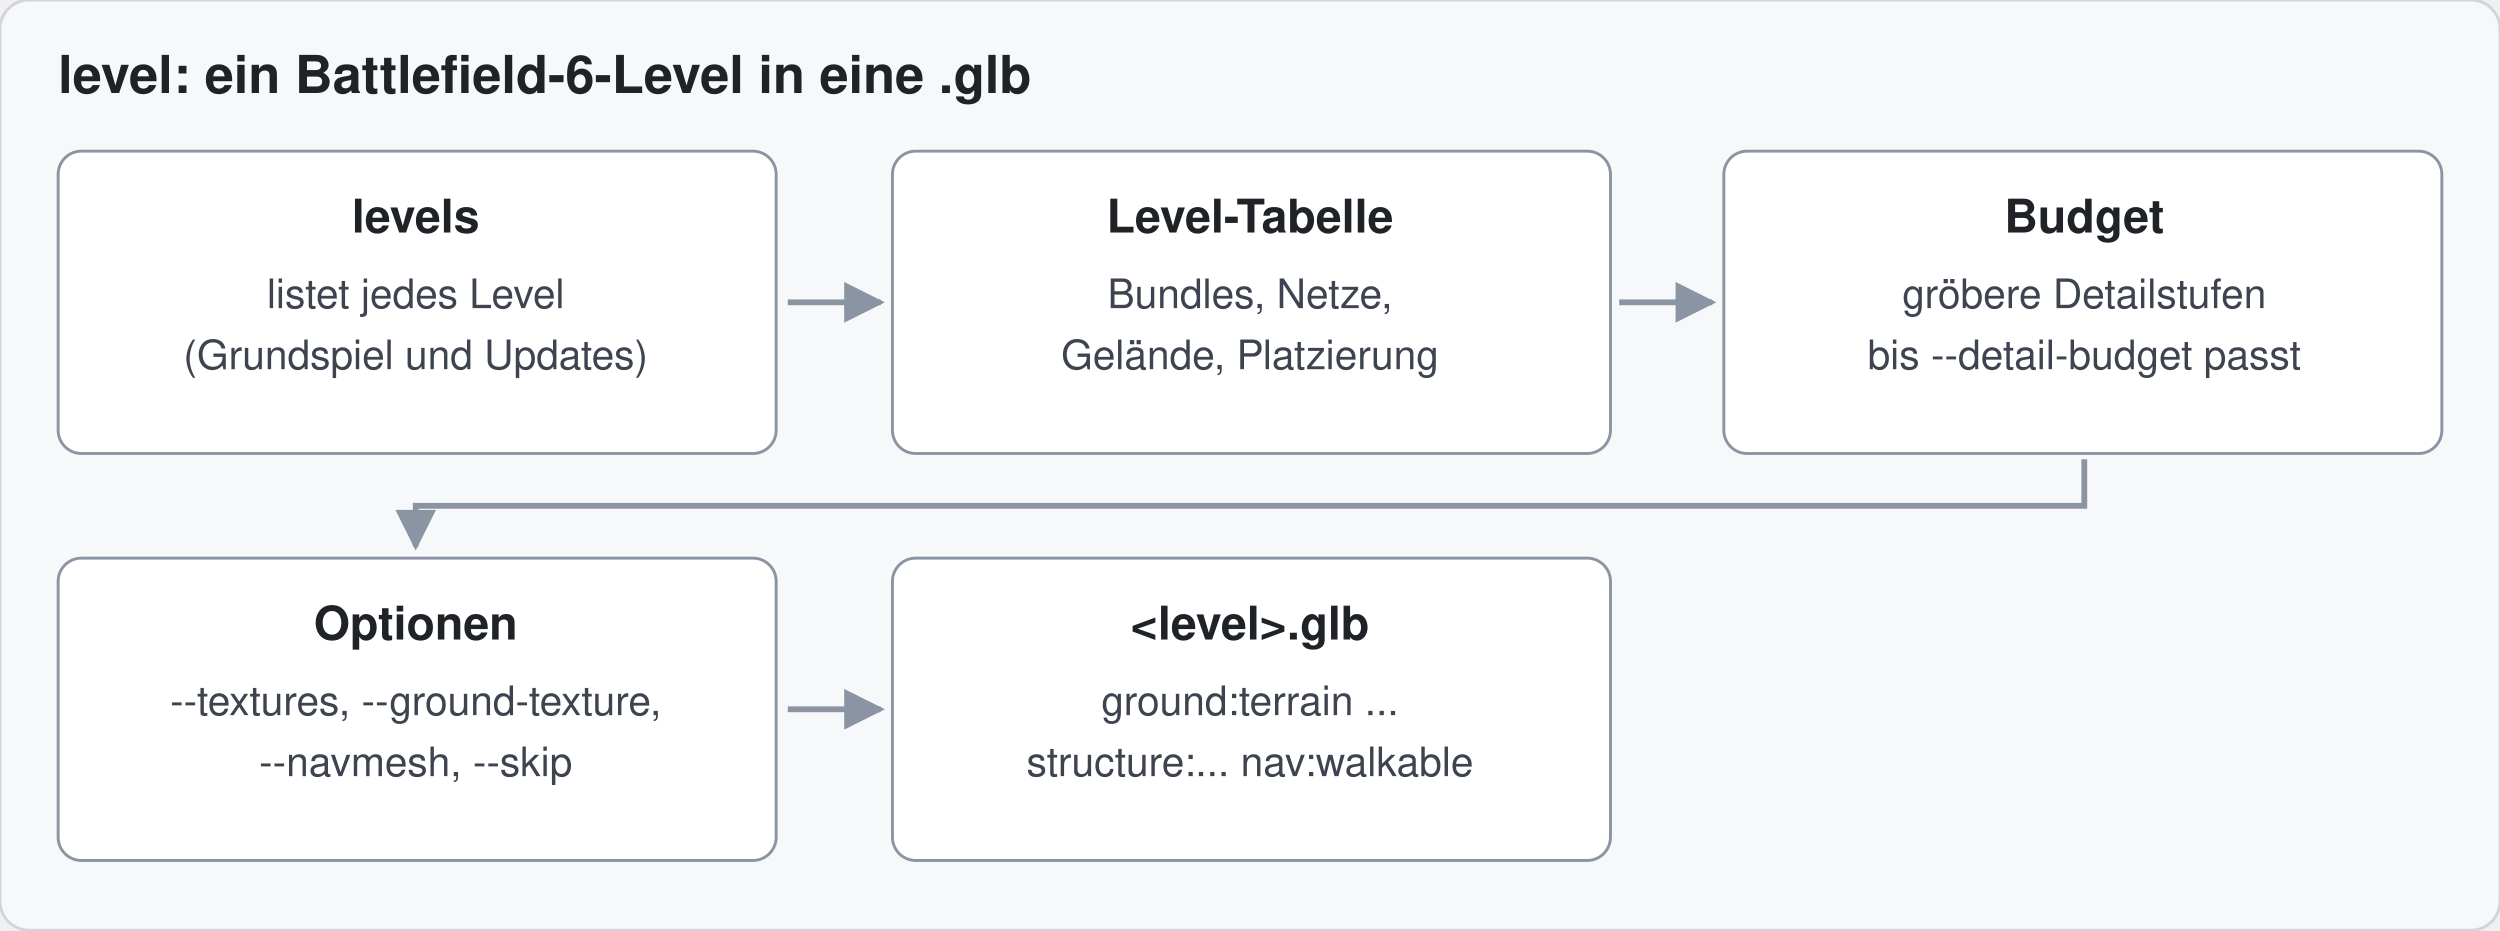
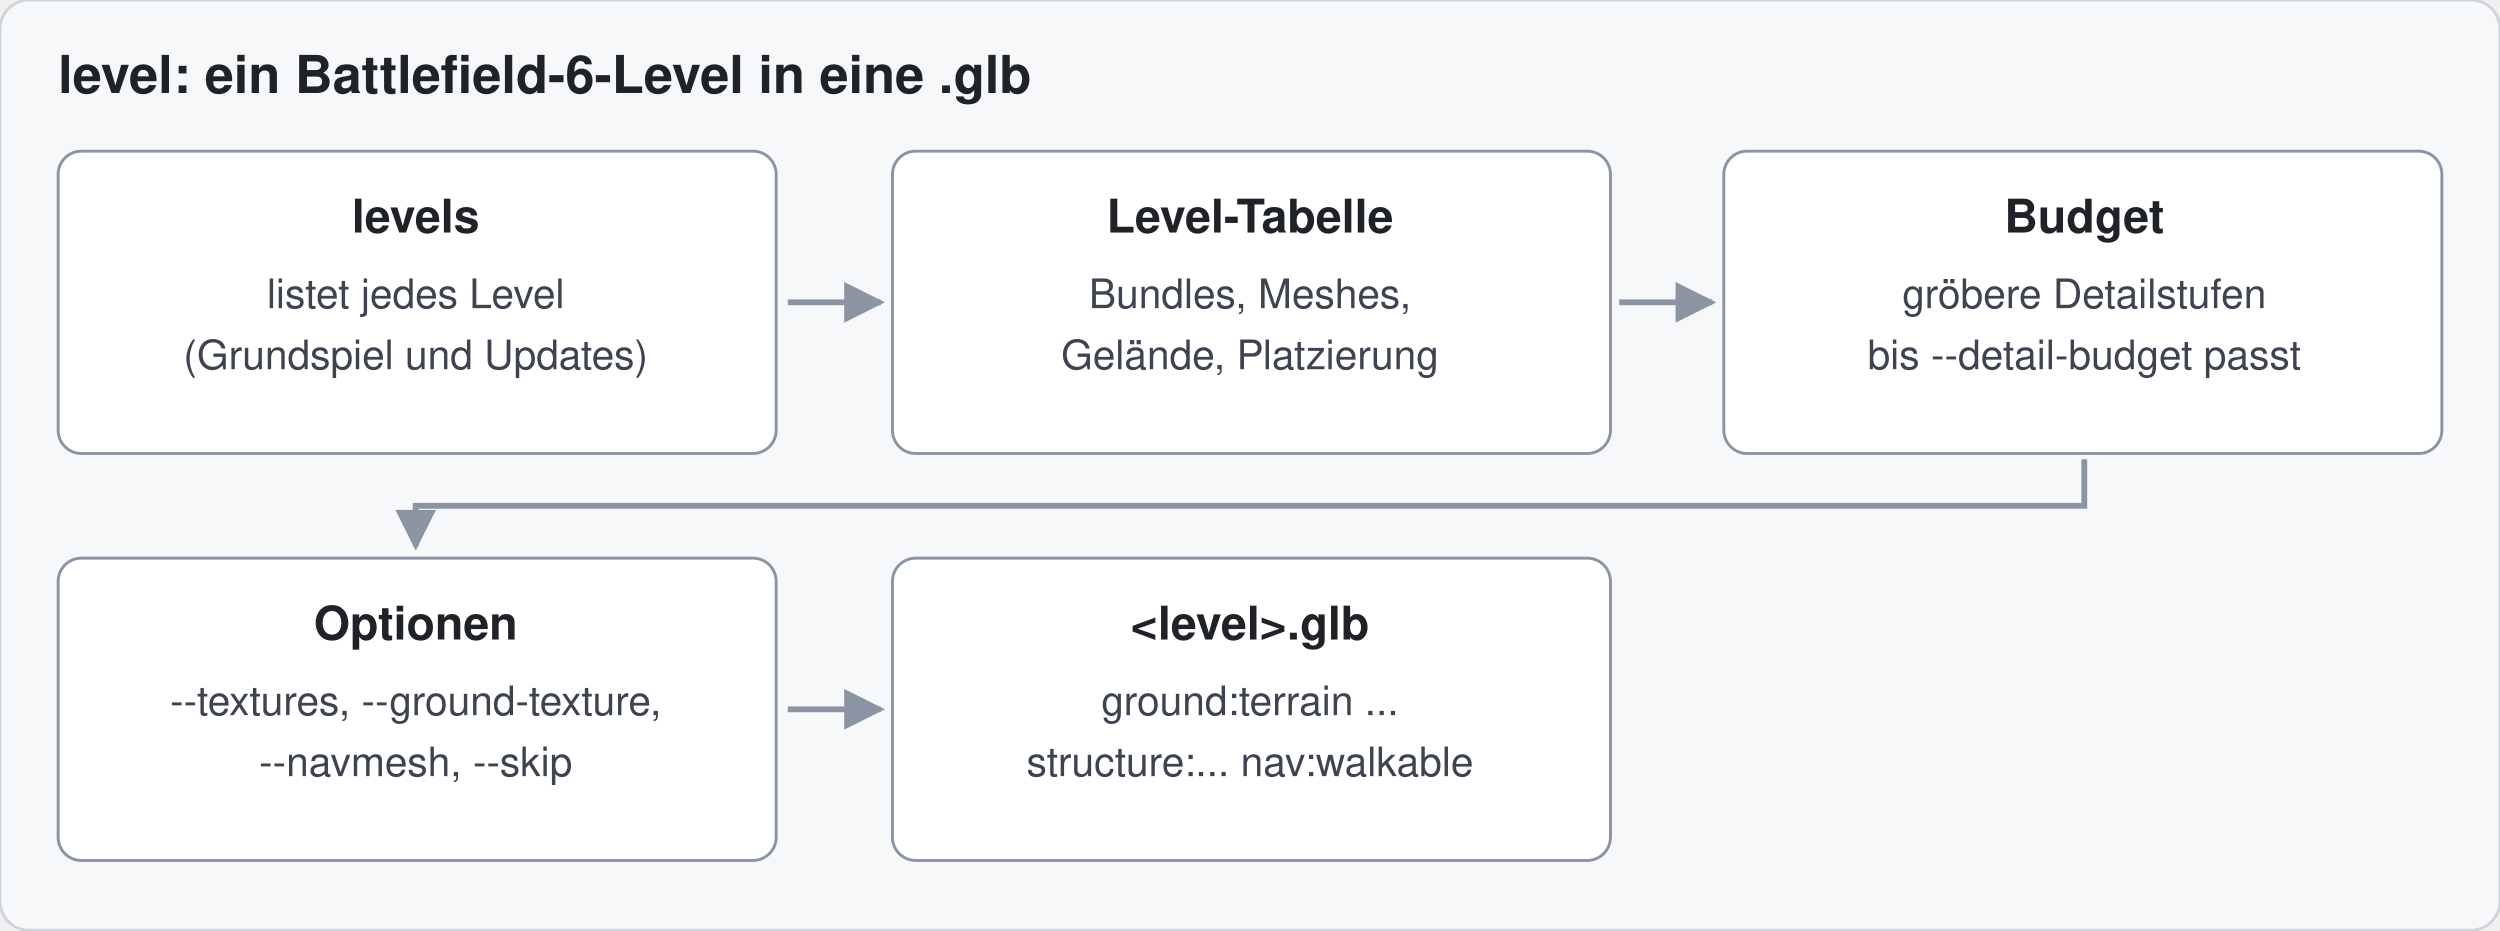
<svg xmlns="http://www.w3.org/2000/svg" width="860" height="320" viewBox="0 0 860 320" role="img" aria-label="level: a Battlefield 6 level into one .glb">
  <rect width="860" height="320" rx="10" fill="#f7f8fa" stroke="#d0d4db" />
  <defs>
    <marker id="a" viewBox="0 0 10 10" refX="9" refY="5" markerWidth="7" markerHeight="7" orient="auto-start-reverse">
      <path d="M0,0 L10,5 L0,10 z" fill="#8a94a3" />
    </marker>
  </defs>
  <text x="20" y="32" font-family="Segoe UI,Helvetica,Arial,sans-serif" font-size="18" font-weight="600" fill="#1f2328" text-anchor="start">level: ein Battlefield-6-Level in eine .glb</text>
  <rect x="20" y="52" width="247" height="104" rx="8" fill="#ffffff" stroke="#8a94a3" />
  <text x="143" y="80" font-family="Segoe UI,Helvetica,Arial,sans-serif" font-size="16" font-weight="600" fill="#1f2328" text-anchor="middle">levels</text>
  <text x="143" y="106" font-family="Segoe UI,Helvetica,Arial,sans-serif" font-size="14" font-weight="400" fill="#3d4450" text-anchor="middle">listet jedes Level</text>
  <text x="143" y="127" font-family="Segoe UI,Helvetica,Arial,sans-serif" font-size="14" font-weight="400" fill="#3d4450" text-anchor="middle">(Grundspiel und Updates)</text>
  <rect x="307" y="52" width="247" height="104" rx="8" fill="#ffffff" stroke="#8a94a3" />
  <text x="430" y="80" font-family="Segoe UI,Helvetica,Arial,sans-serif" font-size="16" font-weight="600" fill="#1f2328" text-anchor="middle">Level-Tabelle</text>
-   <text x="430" y="106" font-family="Segoe UI,Helvetica,Arial,sans-serif" font-size="14" font-weight="400" fill="#3d4450" text-anchor="middle">Bundles, Netze,</text>
+   <text x="430" y="106" font-family="Segoe UI,Helvetica,Arial,sans-serif" font-size="14" font-weight="400" fill="#3d4450" text-anchor="middle">Bundles, Meshes,</text>
  <text x="430" y="127" font-family="Segoe UI,Helvetica,Arial,sans-serif" font-size="14" font-weight="400" fill="#3d4450" text-anchor="middle">Gelände, Platzierung</text>
  <rect x="593" y="52" width="247" height="104" rx="8" fill="#ffffff" stroke="#8a94a3" />
  <text x="717" y="80" font-family="Segoe UI,Helvetica,Arial,sans-serif" font-size="16" font-weight="600" fill="#1f2328" text-anchor="middle">Budget</text>
  <text x="717" y="106" font-family="Segoe UI,Helvetica,Arial,sans-serif" font-size="14" font-weight="400" fill="#3d4450" text-anchor="middle">gröbere Detailstufen</text>
  <text x="717" y="127" font-family="Segoe UI,Helvetica,Arial,sans-serif" font-size="14" font-weight="400" fill="#3d4450" text-anchor="middle">bis --detail-budget passt</text>
  <rect x="20" y="192" width="247" height="104" rx="8" fill="#ffffff" stroke="#8a94a3" />
  <text x="143" y="220" font-family="Segoe UI,Helvetica,Arial,sans-serif" font-size="16" font-weight="600" fill="#1f2328" text-anchor="middle">Optionen</text>
  <text x="143" y="246" font-family="Segoe UI,Helvetica,Arial,sans-serif" font-size="14" font-weight="400" fill="#3d4450" text-anchor="middle">--textures, --ground-texture,</text>
  <text x="143" y="267" font-family="Segoe UI,Helvetica,Arial,sans-serif" font-size="14" font-weight="400" fill="#3d4450" text-anchor="middle">--navmesh, --skip</text>
  <rect x="307" y="192" width="247" height="104" rx="8" fill="#ffffff" stroke="#8a94a3" />
  <text x="430" y="220" font-family="Segoe UI,Helvetica,Arial,sans-serif" font-size="16" font-weight="600" fill="#1f2328" text-anchor="middle">&lt;level&gt;.glb</text>
  <text x="430" y="246" font-family="Segoe UI,Helvetica,Arial,sans-serif" font-size="14" font-weight="400" fill="#3d4450" text-anchor="middle">ground:terrain ...</text>
  <text x="430" y="267" font-family="Segoe UI,Helvetica,Arial,sans-serif" font-size="14" font-weight="400" fill="#3d4450" text-anchor="middle">structure:... nav:walkable</text>
  <line x1="271" y1="104.0" x2="303" y2="104.0" stroke="#8a94a3" stroke-width="2" marker-end="url(#a)" />
  <line x1="557" y1="104.0" x2="589" y2="104.0" stroke="#8a94a3" stroke-width="2" marker-end="url(#a)" />
  <path d="M717,158 V174 H143 V188" fill="none" stroke="#8a94a3" stroke-width="2" marker-end="url(#a)" />
  <line x1="271" y1="244.0" x2="303" y2="244.0" stroke="#8a94a3" stroke-width="2" marker-end="url(#a)" />
</svg>
